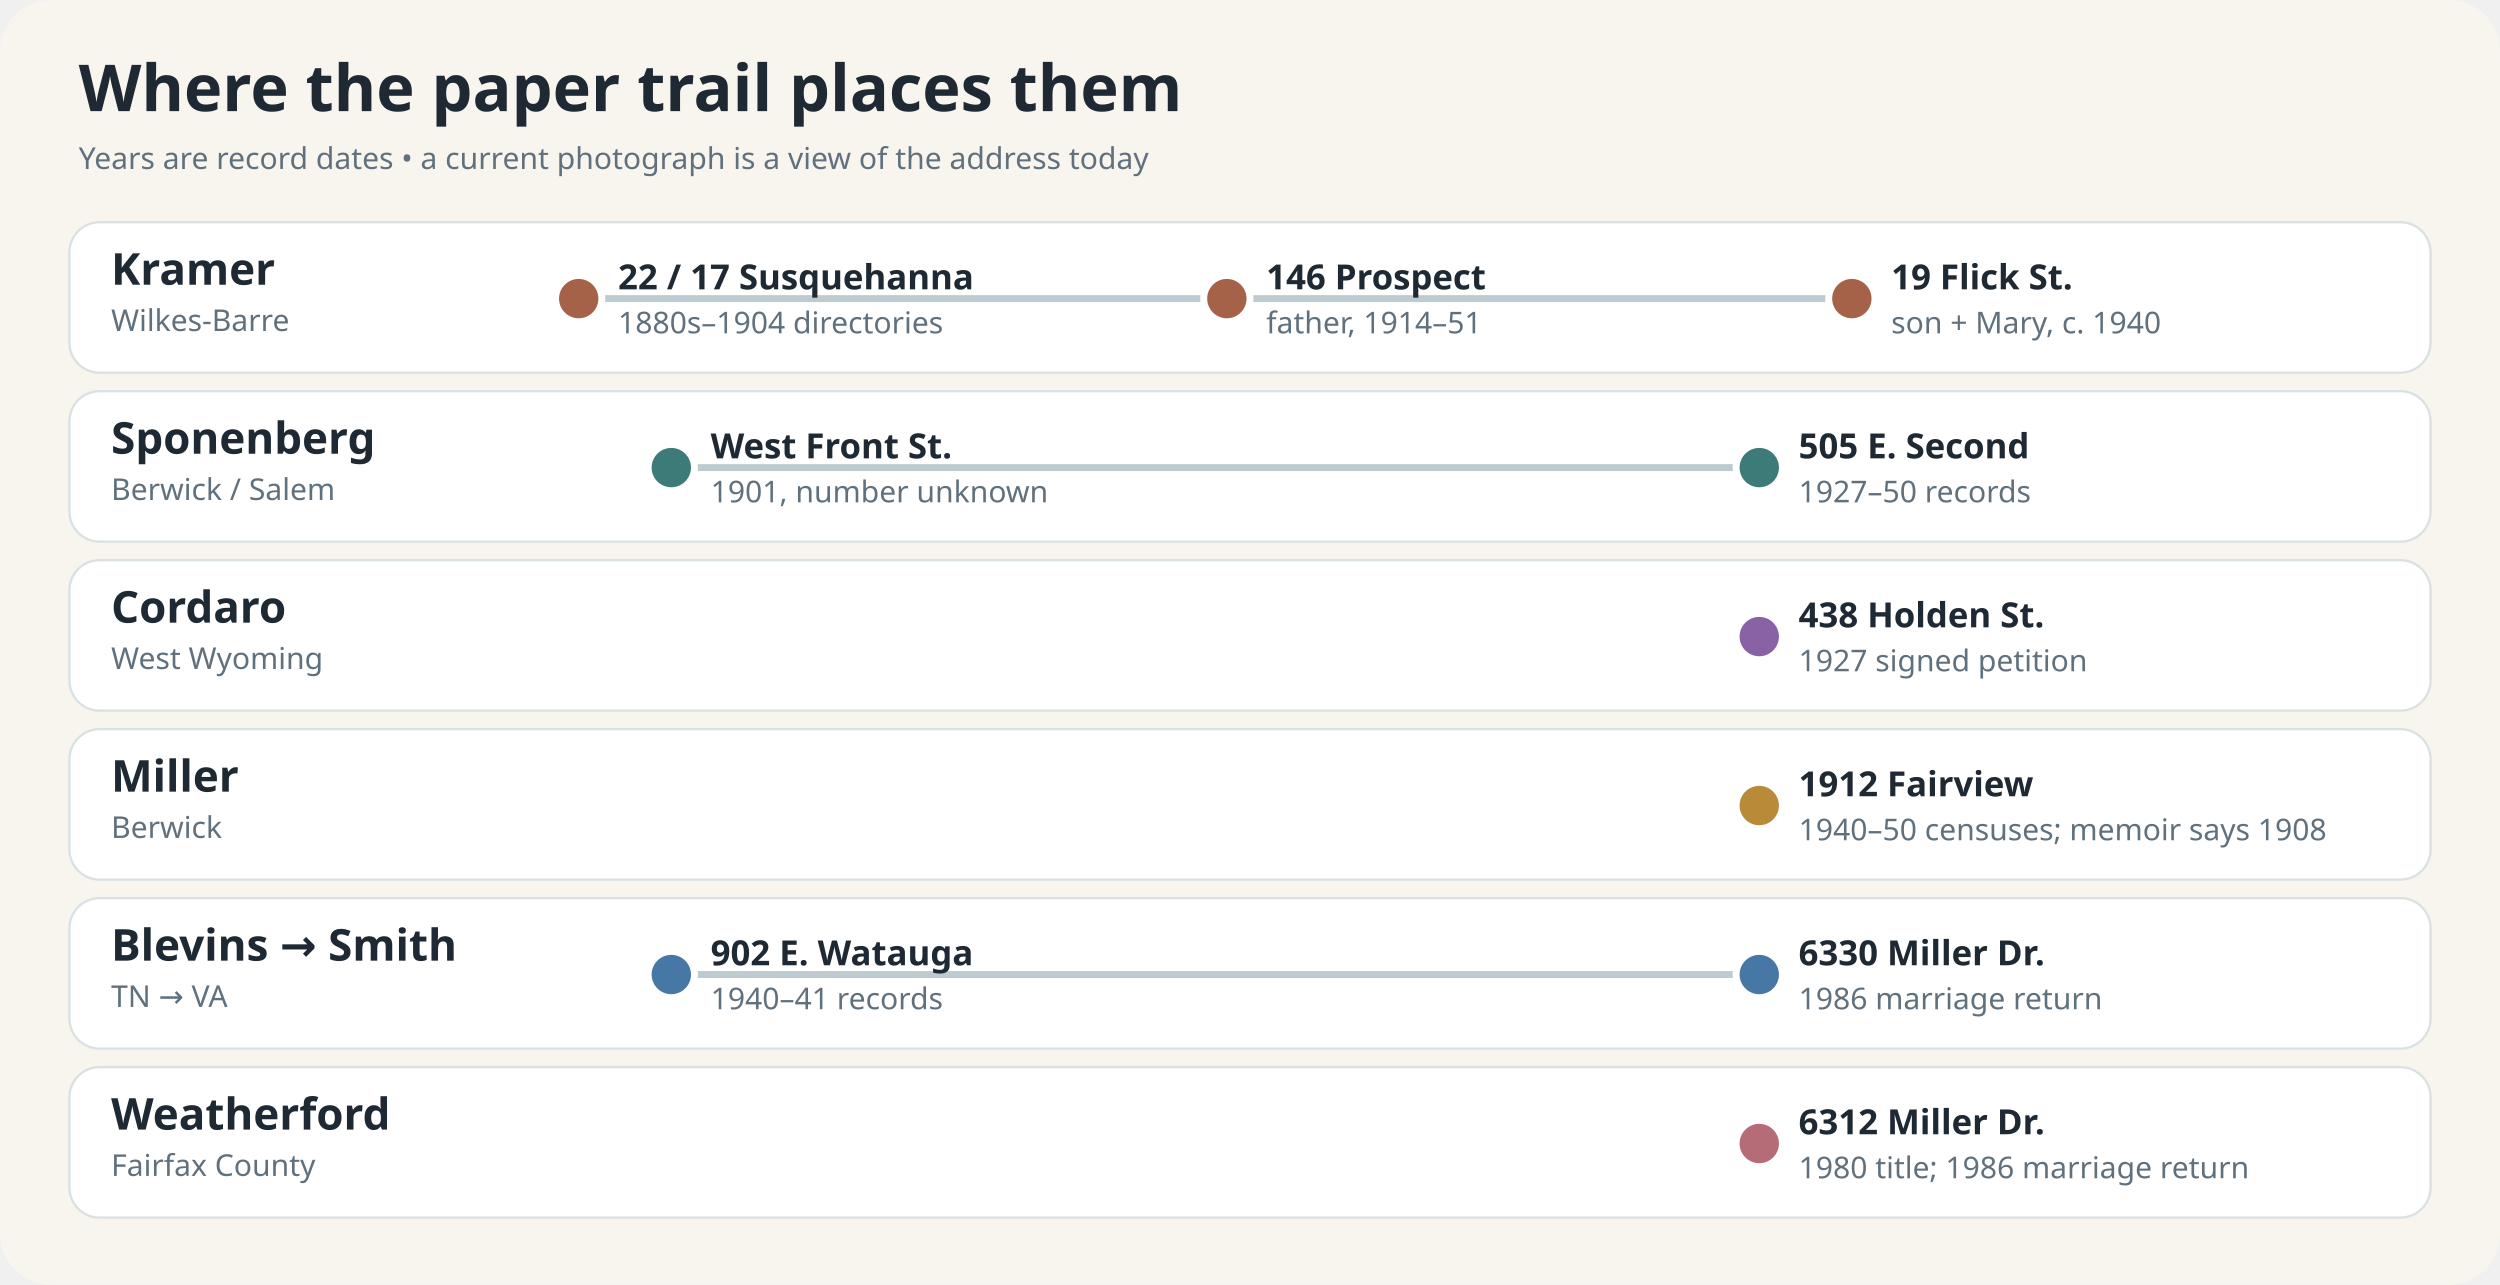
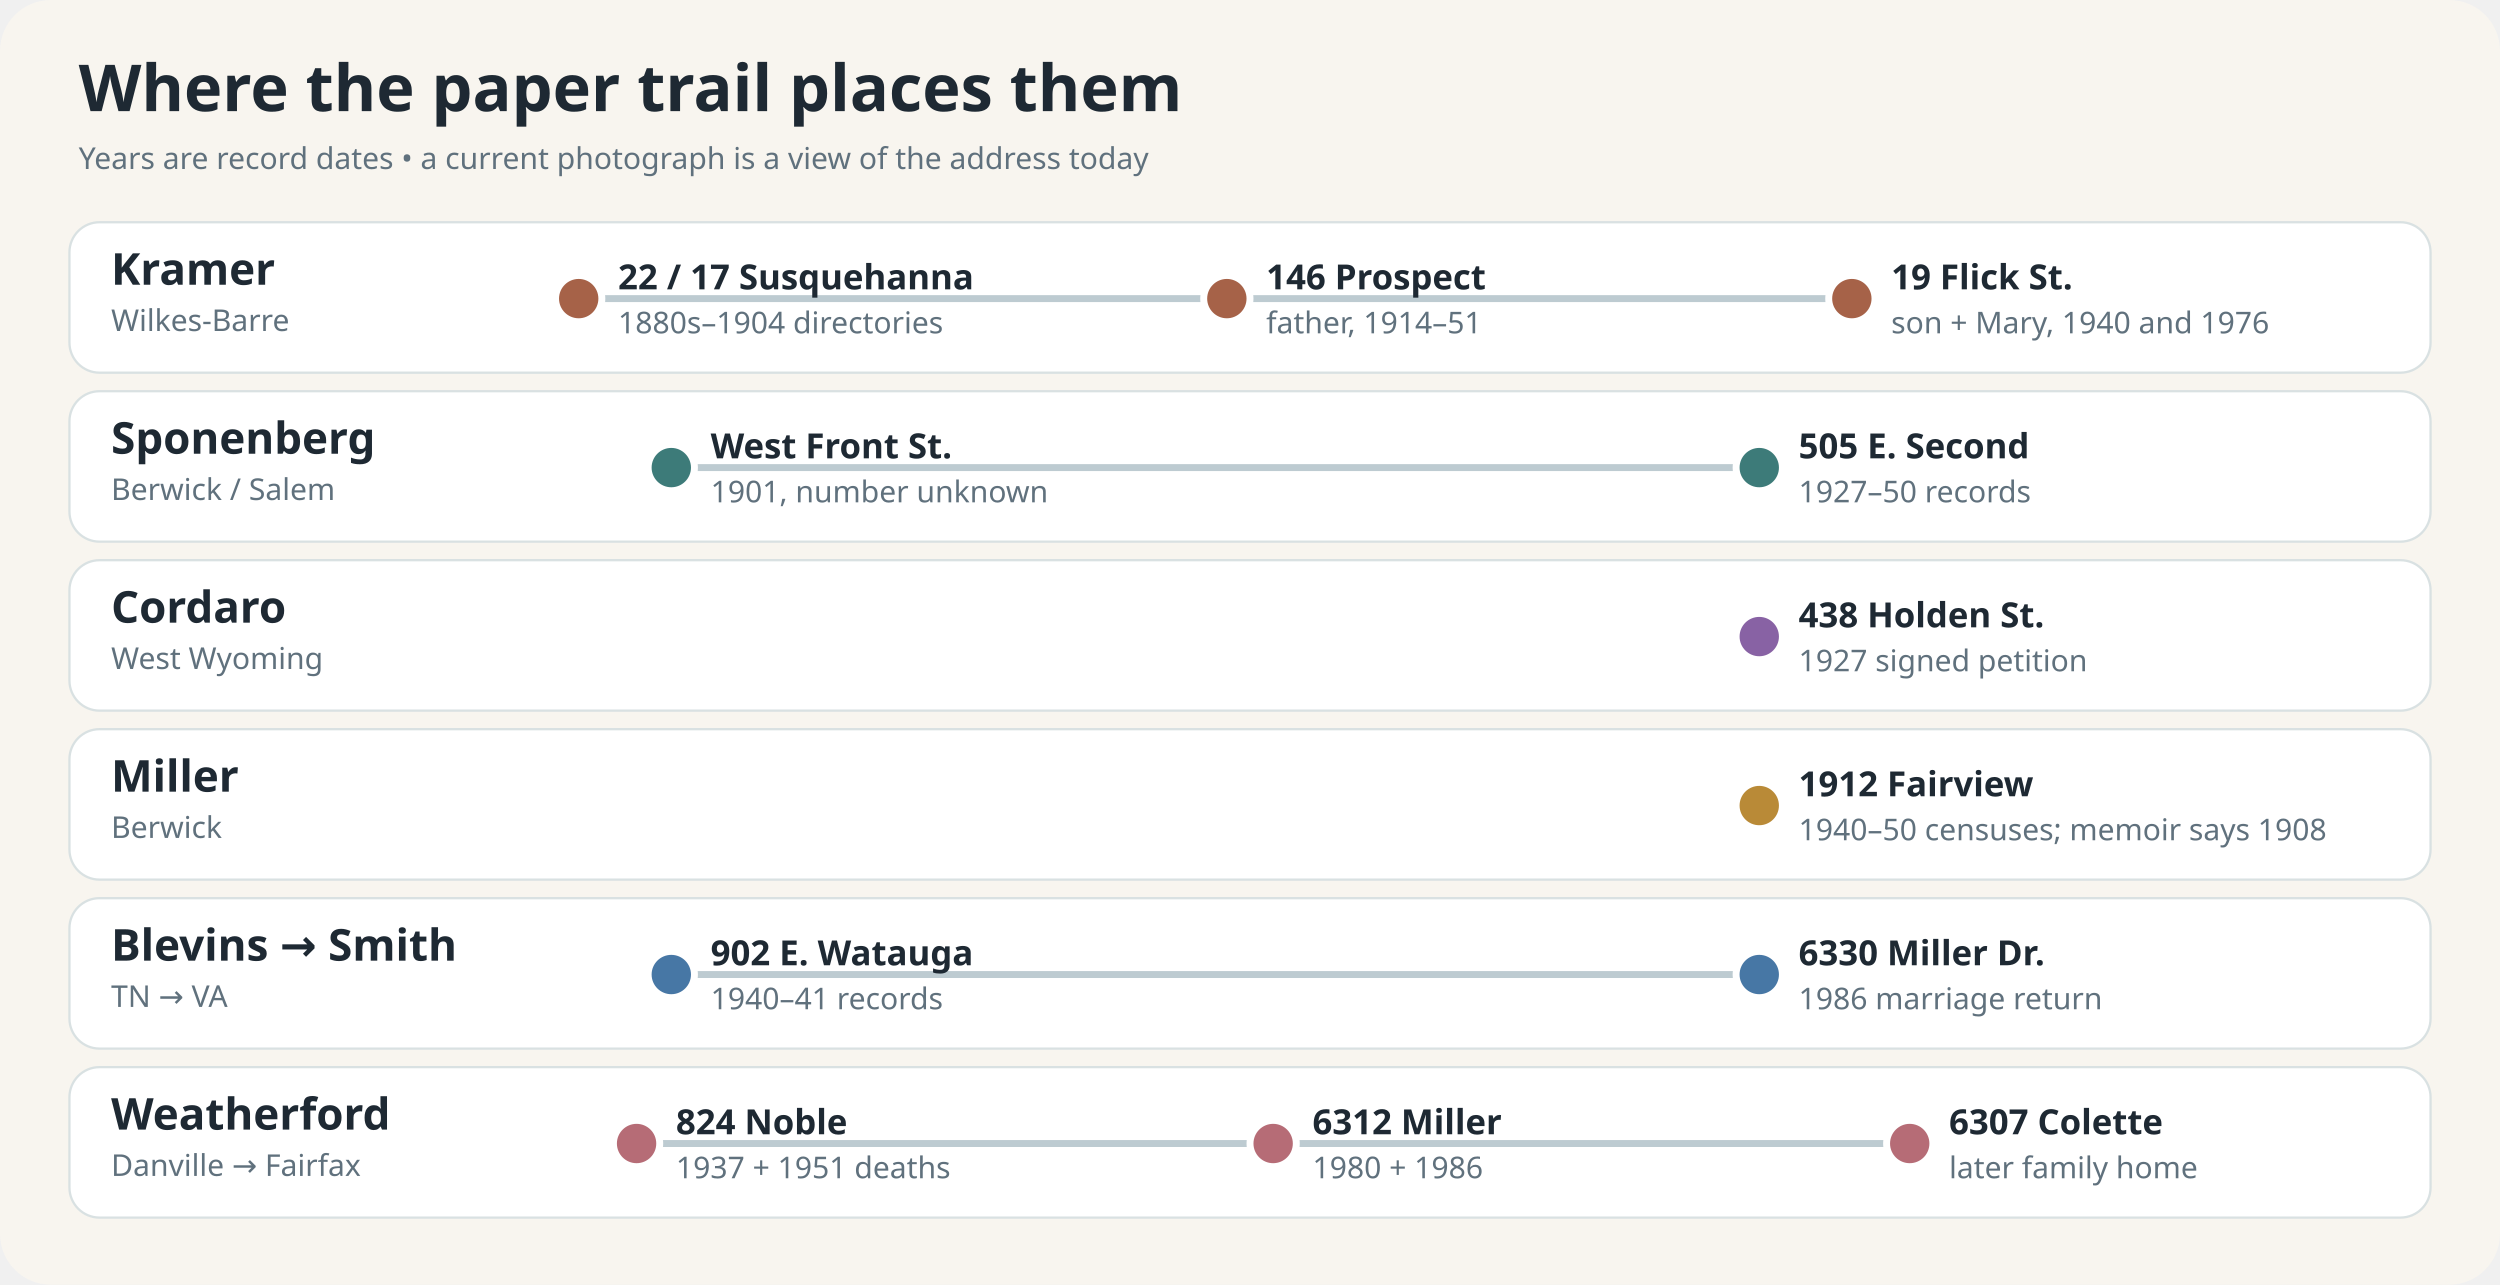
<svg xmlns="http://www.w3.org/2000/svg" viewBox="0 0 1080 555" role="img" aria-labelledby="title desc">
  <style>
    .bg{fill:#f8f5ef}.ink{fill:#1e2933}.muted{fill:#60717d}.line{stroke:#bdcbd1;stroke-width:3}.card{fill:#fff;stroke:#d9e1e2;stroke-width:1}.name{font:700 19px system-ui,sans-serif}.place{font:600 15px system-ui,sans-serif}.small{font:13px system-ui,sans-serif}.head{font:700 28px system-ui,sans-serif}.pill{fill:#e8f0eb}.pilltext{fill:#41604c;font:600 12px system-ui,sans-serif}.node{stroke:#fff;stroke-width:3}
  </style>
  <rect width="1080" height="555" rx="22" class="bg" />
  <text x="34" y="48" class="head ink">Where the paper trail places them</text>
  <text x="34" y="73" class="small muted">Years are record dates • a current photograph is a view of the address today</text>
  <g transform="translate(30,96)">
    <rect class="card" width="1020" height="65" rx="13" />
    <text class="name ink" x="18" y="27">Kramer</text>
    <text class="small muted" x="18" y="47">Wilkes-Barre</text>
    <line class="line" x1="220" y1="33" x2="770" y2="33" />
    <circle class="node" cx="220" cy="33" r="10" fill="#a66248" />
    <circle class="node" cx="500" cy="33" r="10" fill="#a66248" />
    <circle class="node" cx="770" cy="33" r="10" fill="#a66248" />
    <text class="place ink" x="237" y="29">22 / 17 Susquehanna</text>
    <text class="small muted" x="237" y="48">1880s–1904 directories</text>
    <text class="place ink" x="517" y="29">146 Prospect</text>
    <text class="small muted" x="517" y="48">father, 1914–51</text>
    <text class="place ink" x="787" y="29">19 Flick St.</text>
-     <text class="small muted" x="787" y="48">son + Mary, c. 1940</text>
+     <text class="small muted" x="787" y="48">son + Mary, 1940 and 1976</text>
  </g>
  <g transform="translate(30,169)">
    <rect class="card" width="1020" height="65" rx="13" />
    <text class="name ink" x="18" y="27">Sponenberg</text>
    <text class="small muted" x="18" y="47">Berwick / Salem</text>
    <line class="line" x1="260" y1="33" x2="730" y2="33" />
    <circle class="node" cx="260" cy="33" r="10" fill="#3d7b79" />
    <circle class="node" cx="730" cy="33" r="10" fill="#3d7b79" />
    <text class="place ink" x="277" y="29">West Front St.</text>
    <text class="small muted" x="277" y="48">1901, number unknown</text>
    <text class="place ink" x="747" y="29">505 E. Second</text>
    <text class="small muted" x="747" y="48">1927–50 records</text>
  </g>
  <g transform="translate(30,242)">
    <rect class="card" width="1020" height="65" rx="13" />
    <text class="name ink" x="18" y="27">Cordaro</text>
    <text class="small muted" x="18" y="47">West Wyoming</text>
    <circle class="node" cx="730" cy="33" r="10" fill="#8862a4" />
    <text class="place ink" x="747" y="29">438 Holden St.</text>
    <text class="small muted" x="747" y="48">1927 signed petition</text>
  </g>
  <g transform="translate(30,315)">
    <rect class="card" width="1020" height="65" rx="13" />
    <text class="name ink" x="18" y="27">Miller</text>
    <text class="small muted" x="18" y="47">Berwick</text>
    <circle class="node" cx="730" cy="33" r="10" fill="#b98a37" />
    <text class="place ink" x="747" y="29">1912 Fairview</text>
    <text class="small muted" x="747" y="48">1940–50 censuses; memoir says 1908</text>
  </g>
  <g transform="translate(30,388)">
    <rect class="card" width="1020" height="65" rx="13" />
    <text class="name ink" x="18" y="27">Blevins → Smith</text>
    <text class="small muted" x="18" y="47">TN → VA</text>
    <line class="line" x1="260" y1="33" x2="730" y2="33" />
    <circle class="node" cx="260" cy="33" r="10" fill="#4777a5" />
    <circle class="node" cx="730" cy="33" r="10" fill="#4777a5" />
    <text class="place ink" x="277" y="29">902 E. Watauga</text>
    <text class="small muted" x="277" y="48">1940–41 records</text>
    <text class="place ink" x="747" y="29">6330 Miller Dr.</text>
    <text class="small muted" x="747" y="48">1986 marriage return</text>
  </g>
  <g transform="translate(30,461)">
    <rect class="card" width="1020" height="65" rx="13" />
    <text class="name ink" x="18" y="27">Weatherford</text>
-     <text class="small muted" x="18" y="47">Fairfax County</text>
-     <circle class="node" cx="730" cy="33" r="10" fill="#b66c76" />
-     <text class="place ink" x="747" y="29">6312 Miller Dr.</text>
-     <text class="small muted" x="747" y="48">1980 title; 1986 marriage return</text>
+     <text class="small muted" x="18" y="47">Danville → Fairfax</text>
+     <line class="line" x1="245" y1="33" x2="795" y2="33" />
+     <circle class="node" cx="245" cy="33" r="10" fill="#b66c76" />
+     <circle class="node" cx="520" cy="33" r="10" fill="#b66c76" />
+     <circle class="node" cx="795" cy="33" r="10" fill="#b66c76" />
+     <text class="place ink" x="262" y="29">824 Noble</text>
+     <text class="small muted" x="262" y="48">1937 + 1951 deaths</text>
+     <text class="place ink" x="537" y="29">6312 Miller</text>
+     <text class="small muted" x="537" y="48">1980 + 1986</text>
+     <text class="place ink" x="812" y="29">6307 Colette</text>
+     <text class="small muted" x="812" y="48">later family home</text>
  </g>
</svg>
